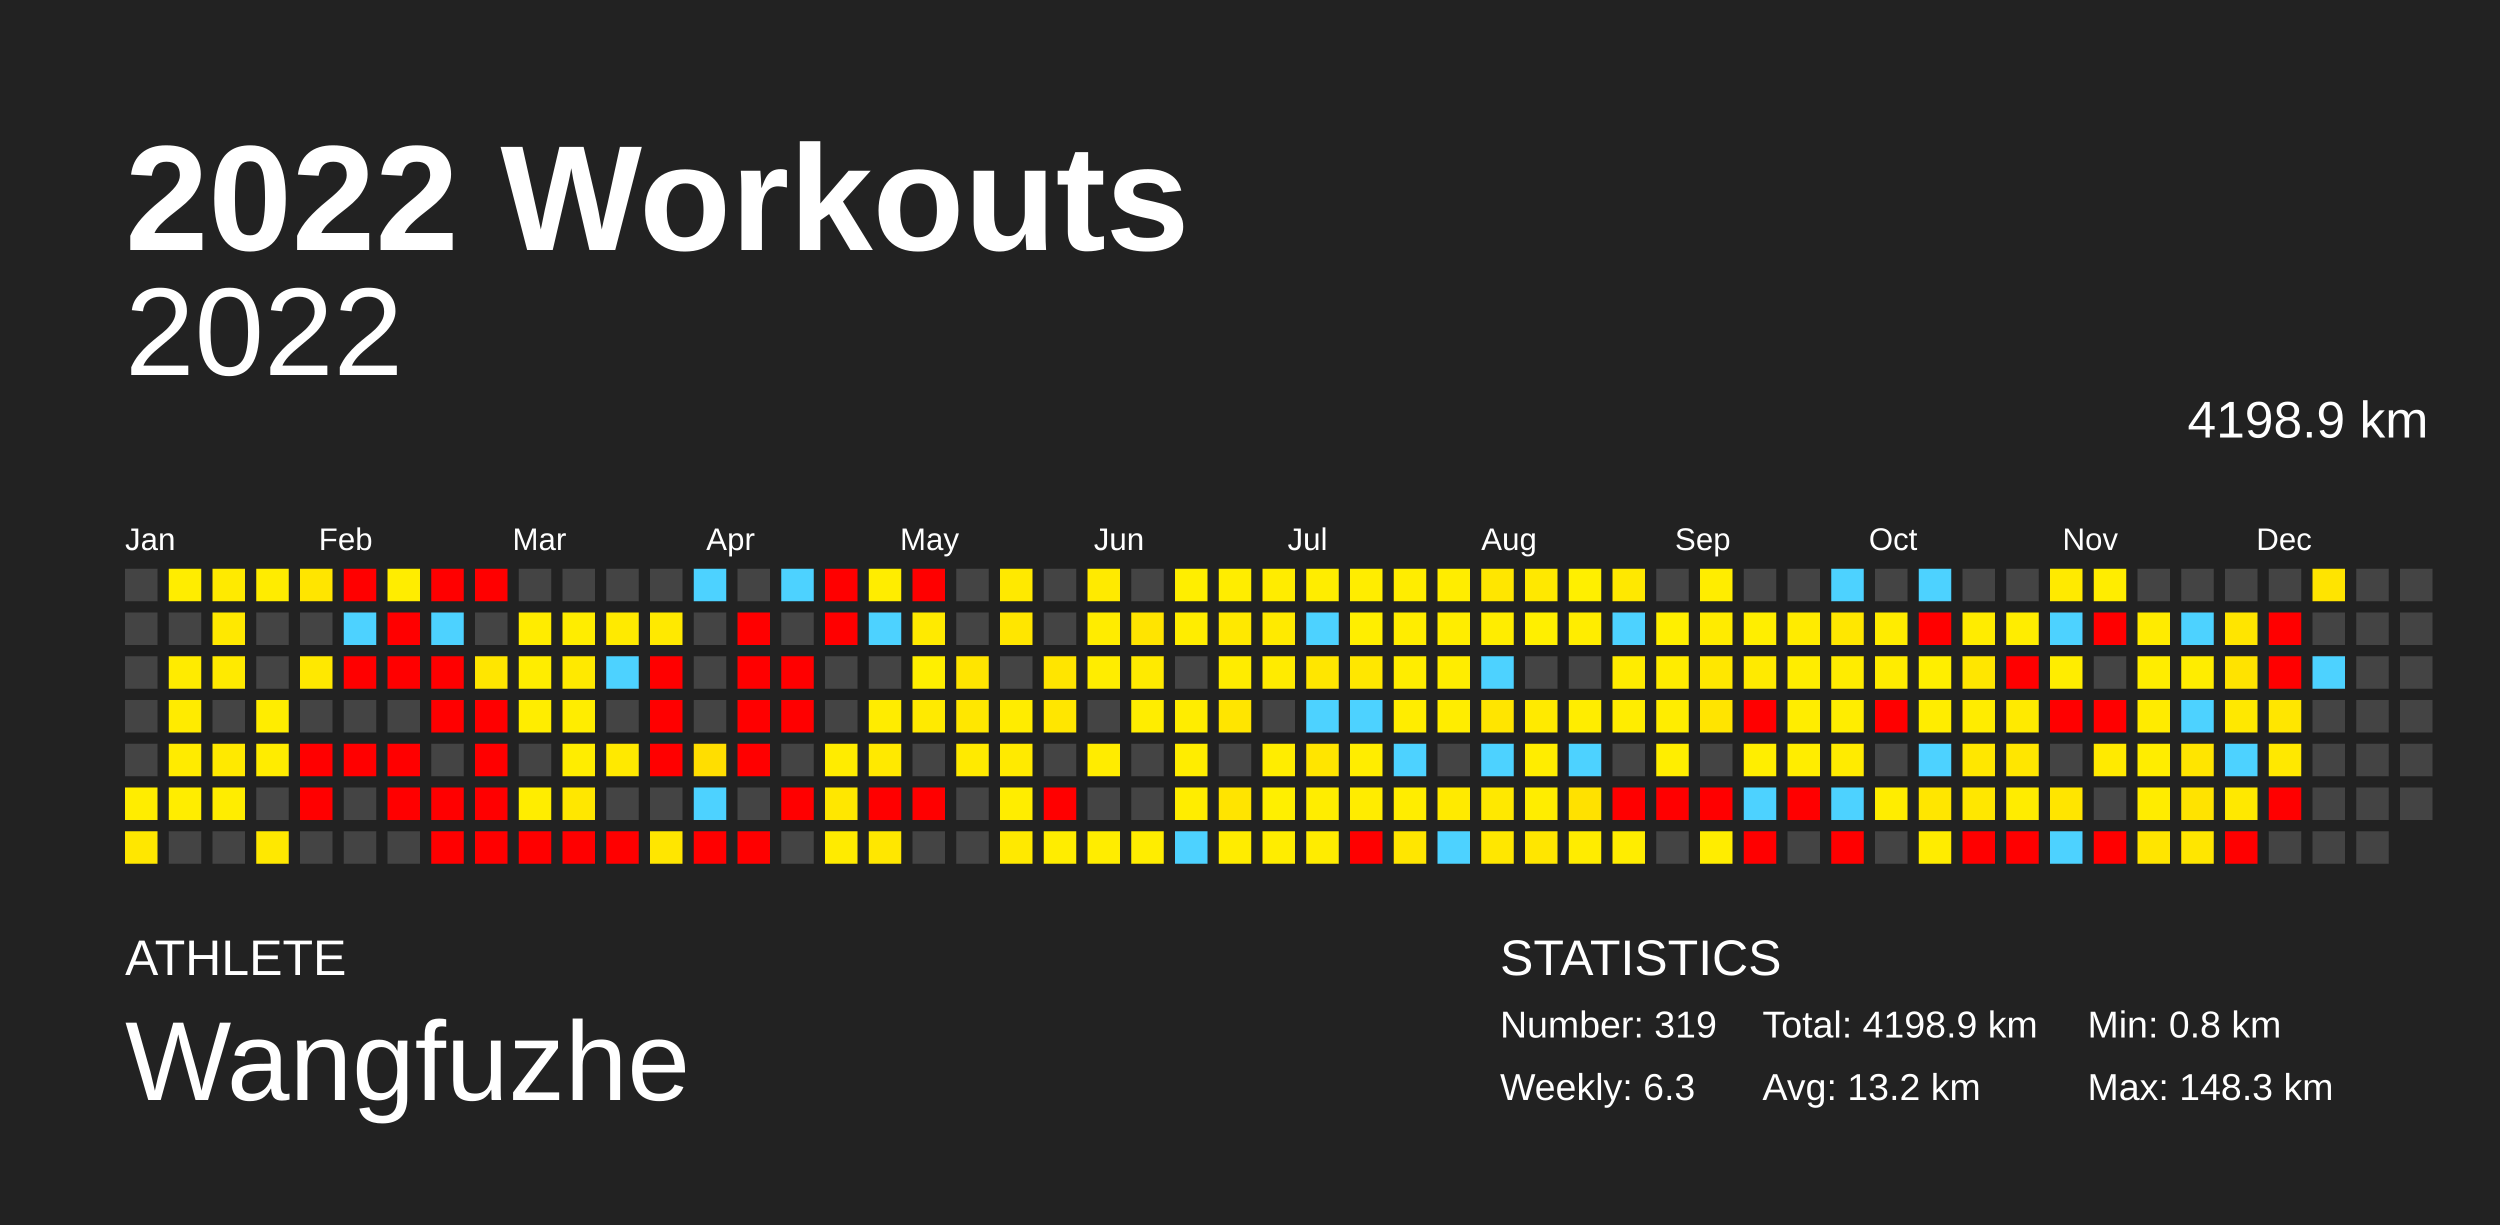
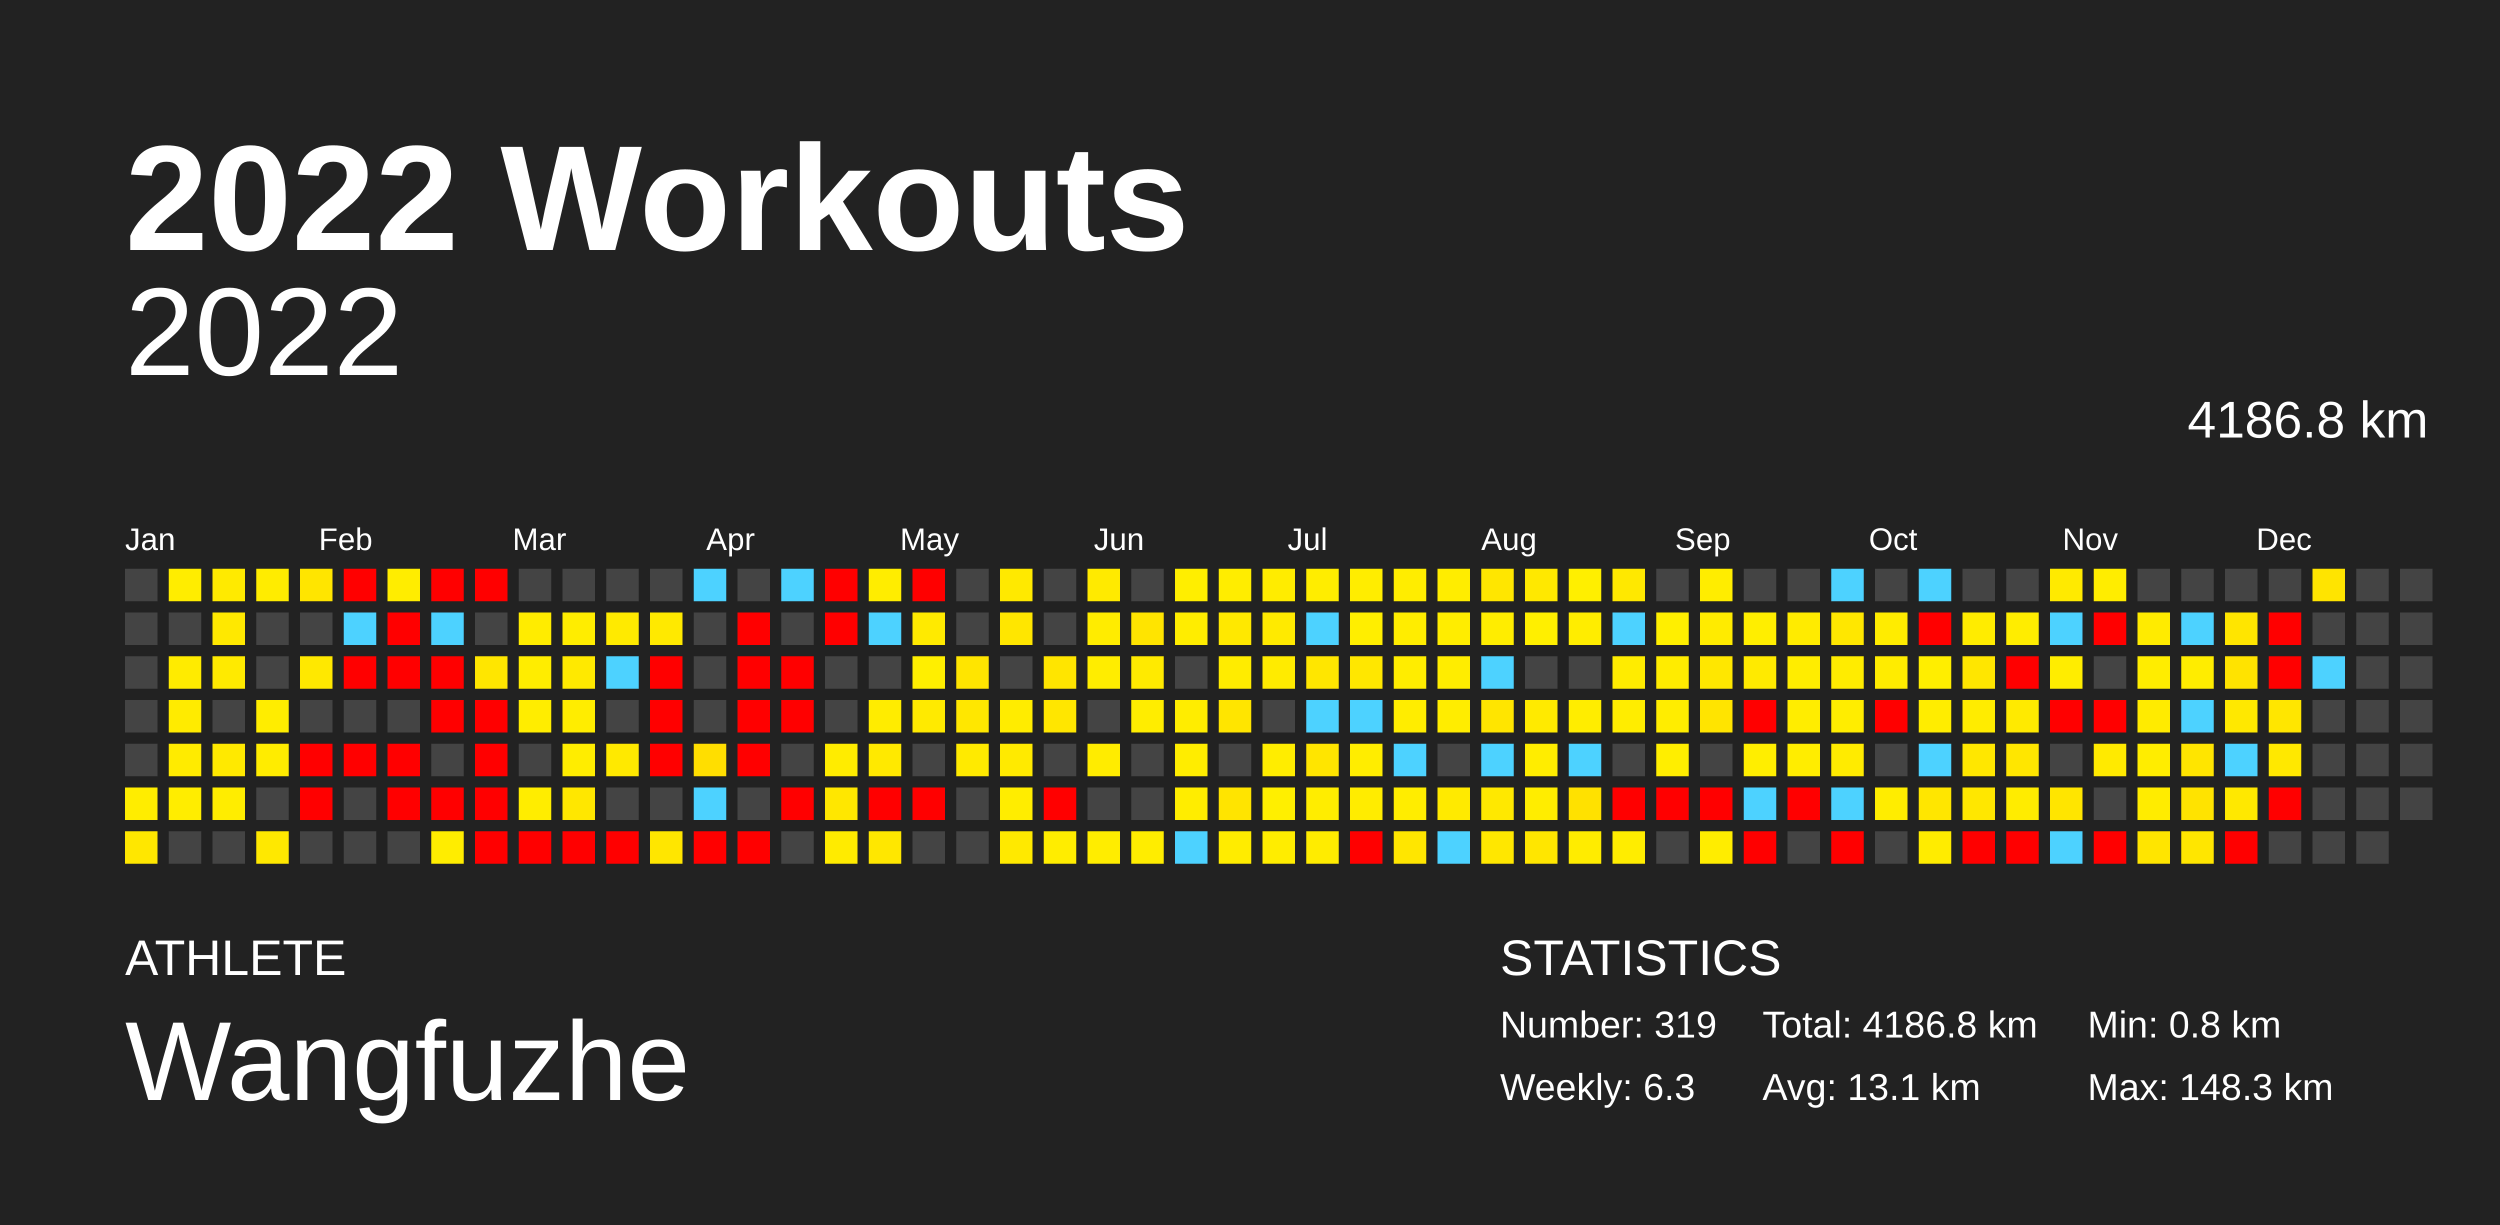
<svg xmlns="http://www.w3.org/2000/svg" baseProfile="full" height="98mm" version="1.1" viewBox="0,0,200,98" width="200mm">
  <defs />
  <rect fill="#222222" height="98" width="200" x="0" y="0" />
  <text fill="#FFFFFF" style="font-size:12px; font-family:Arial; font-weight:bold;" x="10" y="20">2022 Workouts</text>
  <text fill="#FFFFFF" style="font-size:4px; font-family:Arial" x="10" y="78">ATHLETE</text>
  <text fill="#FFFFFF" style="font-size:9px; font-family:Arial" x="10" y="88">Wangfuzhe</text>
  <text fill="#FFFFFF" style="font-size:4px; font-family:Arial" x="120" y="78">STATISTICS</text>
  <text fill="#FFFFFF" style="font-size:3px; font-family:Arial" x="120" y="83">Number: 319</text>
  <text fill="#FFFFFF" style="font-size:3px; font-family:Arial" x="120" y="88">Weekly: 6.3</text>
-   <text fill="#FFFFFF" style="font-size:3px; font-family:Arial" x="141" y="83">Total: 4198.9 km</text>
-   <text fill="#FFFFFF" style="font-size:3px; font-family:Arial" x="141" y="88">Avg: 13.2 km</text>
+   <text fill="#FFFFFF" style="font-size:3px; font-family:Arial" x="141" y="83">Total: 4186.8 km</text>
+   <text fill="#FFFFFF" style="font-size:3px; font-family:Arial" x="141" y="88">Avg: 13.1 km</text>
  <text fill="#FFFFFF" style="font-size:3px; font-family:Arial" x="167" y="83">Min: 0.8 km</text>
  <text fill="#FFFFFF" style="font-size:3px; font-family:Arial" x="167" y="88">Max: 148.3 km</text>
  <text alignment-baseline="hanging" fill="#FFFFFF" style="font-size:10.0px; font-family:Arial;" x="10" y="30">2022</text>
-   <text alignment-baseline="hanging" fill="#FFFFFF" style="font-size:4.125px; font-family:Arial;" x="175" y="35">4198.9 km</text>
+   <text alignment-baseline="hanging" fill="#FFFFFF" style="font-size:4.125px; font-family:Arial;" x="175" y="35">4186.8 km</text>
  <text fill="#FFFFFF" style="font-size:2.5px; font-family:Arial" x="10.0" y="44">Jan</text>
  <text fill="#FFFFFF" style="font-size:2.5px; font-family:Arial" x="25.5" y="44">Feb</text>
  <text fill="#FFFFFF" style="font-size:2.5px; font-family:Arial" x="41.0" y="44">Mar</text>
  <text fill="#FFFFFF" style="font-size:2.5px; font-family:Arial" x="56.5" y="44">Apr</text>
  <text fill="#FFFFFF" style="font-size:2.5px; font-family:Arial" x="72.0" y="44">May</text>
  <text fill="#FFFFFF" style="font-size:2.5px; font-family:Arial" x="87.5" y="44">Jun</text>
  <text fill="#FFFFFF" style="font-size:2.5px; font-family:Arial" x="103.0" y="44">Jul</text>
  <text fill="#FFFFFF" style="font-size:2.5px; font-family:Arial" x="118.5" y="44">Aug</text>
  <text fill="#FFFFFF" style="font-size:2.5px; font-family:Arial" x="134.0" y="44">Sep</text>
  <text fill="#FFFFFF" style="font-size:2.5px; font-family:Arial" x="149.5" y="44">Oct</text>
  <text fill="#FFFFFF" style="font-size:2.5px; font-family:Arial" x="165.0" y="44">Nov</text>
  <text fill="#FFFFFF" style="font-size:2.5px; font-family:Arial" x="180.5" y="44">Dec</text>
  <rect fill="#444444" height="2.6" width="2.6" x="10.0" y="45.5" />
  <rect fill="#444444" height="2.6" width="2.6" x="10.0" y="49.0" />
  <rect fill="#444444" height="2.6" width="2.6" x="10.0" y="52.5" />
  <rect fill="#444444" height="2.6" width="2.6" x="10.0" y="56.0" />
  <rect fill="#444444" height="2.6" width="2.6" x="10.0" y="59.5" />
  <rect fill="#ffed00" height="2.6" width="2.6" x="10.0" y="63.0" />
  <rect fill="#ffe700" height="2.6" width="2.6" x="10.0" y="66.5" />
  <rect fill="#ffed00" height="2.6" width="2.6" x="13.5" y="45.5" />
  <rect fill="#444444" height="2.6" width="2.6" x="13.5" y="49.0" />
  <rect fill="#ffeb00" height="2.6" width="2.6" x="13.5" y="52.5" />
  <rect fill="#ffeb00" height="2.6" width="2.6" x="13.5" y="56.0" />
  <rect fill="#ffeb00" height="2.6" width="2.6" x="13.5" y="59.5" />
  <rect fill="#ffed00" height="2.6" width="2.6" x="13.5" y="63.0" />
  <rect fill="#444444" height="2.6" width="2.6" x="13.5" y="66.5" />
  <rect fill="#ffea00" height="2.6" width="2.6" x="17.0" y="45.5" />
  <rect fill="#ffe800" height="2.6" width="2.6" x="17.0" y="49.0" />
  <rect fill="#ffea00" height="2.6" width="2.6" x="17.0" y="52.5" />
  <rect fill="#444444" height="2.6" width="2.6" x="17.0" y="56.0" />
  <rect fill="#ffe900" height="2.6" width="2.6" x="17.0" y="59.5" />
  <rect fill="#ffed00" height="2.6" width="2.6" x="17.0" y="63.0" />
  <rect fill="#444444" height="2.6" width="2.6" x="17.0" y="66.5" />
  <rect fill="#ffec00" height="2.6" width="2.6" x="20.5" y="45.5" />
  <rect fill="#444444" height="2.6" width="2.6" x="20.5" y="49.0" />
  <rect fill="#444444" height="2.6" width="2.6" x="20.5" y="52.5" />
  <rect fill="#ffed00" height="2.6" width="2.6" x="20.5" y="56.0" />
  <rect fill="#ffec00" height="2.6" width="2.6" x="20.5" y="59.5" />
  <rect fill="#444444" height="2.6" width="2.6" x="20.5" y="63.0" />
  <rect fill="#ffe800" height="2.6" width="2.6" x="20.5" y="66.5" />
  <rect fill="#ffe500" height="2.6" width="2.6" x="24.0" y="45.5" />
  <rect fill="#444444" height="2.6" width="2.6" x="24.0" y="49.0" />
  <rect fill="#ffe800" height="2.6" width="2.6" x="24.0" y="52.5" />
  <rect fill="#444444" height="2.6" width="2.6" x="24.0" y="56.0" />
  <rect fill="red" height="2.6" width="2.6" x="24.0" y="59.5" />
  <rect fill="red" height="2.6" width="2.6" x="24.0" y="63.0" />
  <rect fill="#444444" height="2.6" width="2.6" x="24.0" y="66.5" />
  <rect fill="red" height="2.6" width="2.6" x="27.5" y="45.5" />
  <rect fill="#4dd2ff" height="2.6" width="2.6" x="27.5" y="49.0" />
  <rect fill="red" height="2.6" width="2.6" x="27.5" y="52.5" />
  <rect fill="#444444" height="2.6" width="2.6" x="27.5" y="56.0" />
  <rect fill="red" height="2.6" width="2.6" x="27.5" y="59.5" />
  <rect fill="#444444" height="2.6" width="2.6" x="27.5" y="63.0" />
  <rect fill="#444444" height="2.6" width="2.6" x="27.5" y="66.5" />
  <rect fill="#ffed00" height="2.6" width="2.6" x="31.0" y="45.5" />
  <rect fill="red" height="2.6" width="2.6" x="31.0" y="49.0" />
  <rect fill="red" height="2.6" width="2.6" x="31.0" y="52.5" />
  <rect fill="#444444" height="2.6" width="2.6" x="31.0" y="56.0" />
  <rect fill="red" height="2.6" width="2.6" x="31.0" y="59.5" />
  <rect fill="red" height="2.6" width="2.6" x="31.0" y="63.0" />
  <rect fill="#444444" height="2.6" width="2.6" x="31.0" y="66.5" />
  <rect fill="red" height="2.6" width="2.6" x="34.5" y="45.5" />
  <rect fill="#4dd2ff" height="2.6" width="2.6" x="34.5" y="49.0" />
  <rect fill="red" height="2.6" width="2.6" x="34.5" y="52.5" />
  <rect fill="red" height="2.6" width="2.6" x="34.5" y="56.0" />
  <rect fill="#444444" height="2.6" width="2.6" x="34.5" y="59.5" />
  <rect fill="red" height="2.6" width="2.6" x="34.5" y="63.0" />
-   <rect fill="red" height="2.6" width="2.6" x="34.5" y="66.5" />
+   <rect fill="#ffed00" height="2.6" width="2.6" x="34.5" y="66.5" />
  <rect fill="red" height="2.6" width="2.6" x="38.0" y="45.5" />
  <rect fill="#444444" height="2.6" width="2.6" x="38.0" y="49.0" />
  <rect fill="#ffe600" height="2.6" width="2.6" x="38.0" y="52.5" />
  <rect fill="red" height="2.6" width="2.6" x="38.0" y="56.0" />
  <rect fill="red" height="2.6" width="2.6" x="38.0" y="59.5" />
  <rect fill="red" height="2.6" width="2.6" x="38.0" y="63.0" />
  <rect fill="red" height="2.6" width="2.6" x="38.0" y="66.5" />
  <rect fill="#444444" height="2.6" width="2.6" x="41.5" y="45.5" />
  <rect fill="#ffec00" height="2.6" width="2.6" x="41.5" y="49.0" />
  <rect fill="#ffed00" height="2.6" width="2.6" x="41.5" y="52.5" />
  <rect fill="#ffed00" height="2.6" width="2.6" x="41.5" y="56.0" />
  <rect fill="#444444" height="2.6" width="2.6" x="41.5" y="59.5" />
  <rect fill="#ffed00" height="2.6" width="2.6" x="41.5" y="63.0" />
  <rect fill="red" height="2.6" width="2.6" x="41.5" y="66.5" />
  <rect fill="#444444" height="2.6" width="2.6" x="45.0" y="45.5" />
  <rect fill="#ffed00" height="2.6" width="2.6" x="45.0" y="49.0" />
  <rect fill="#ffe900" height="2.6" width="2.6" x="45.0" y="52.5" />
  <rect fill="#ffed00" height="2.6" width="2.6" x="45.0" y="56.0" />
  <rect fill="#ffed00" height="2.6" width="2.6" x="45.0" y="59.5" />
  <rect fill="#ffe700" height="2.6" width="2.6" x="45.0" y="63.0" />
  <rect fill="red" height="2.6" width="2.6" x="45.0" y="66.5" />
  <rect fill="#444444" height="2.6" width="2.6" x="48.5" y="45.5" />
  <rect fill="#ffea00" height="2.6" width="2.6" x="48.5" y="49.0" />
  <rect fill="#4dd2ff" height="2.6" width="2.6" x="48.5" y="52.5" />
  <rect fill="#444444" height="2.6" width="2.6" x="48.5" y="56.0" />
  <rect fill="#ffe900" height="2.6" width="2.6" x="48.5" y="59.5" />
  <rect fill="#444444" height="2.6" width="2.6" x="48.5" y="63.0" />
  <rect fill="red" height="2.6" width="2.6" x="48.5" y="66.5" />
  <rect fill="#444444" height="2.6" width="2.6" x="52.0" y="45.5" />
  <rect fill="#ffe900" height="2.6" width="2.6" x="52.0" y="49.0" />
  <rect fill="red" height="2.6" width="2.6" x="52.0" y="52.5" />
  <rect fill="red" height="2.6" width="2.6" x="52.0" y="56.0" />
  <rect fill="red" height="2.6" width="2.6" x="52.0" y="59.5" />
  <rect fill="#444444" height="2.6" width="2.6" x="52.0" y="63.0" />
  <rect fill="#ffe600" height="2.6" width="2.6" x="52.0" y="66.5" />
  <rect fill="#4dd2ff" height="2.6" width="2.6" x="55.5" y="45.5" />
  <rect fill="#444444" height="2.6" width="2.6" x="55.5" y="49.0" />
  <rect fill="#444444" height="2.6" width="2.6" x="55.5" y="52.5" />
  <rect fill="#444444" height="2.6" width="2.6" x="55.5" y="56.0" />
  <rect fill="#ffde00" height="2.6" width="2.6" x="55.5" y="59.5" />
  <rect fill="#4dd2ff" height="2.6" width="2.6" x="55.5" y="63.0" />
  <rect fill="red" height="2.6" width="2.6" x="55.5" y="66.5" />
  <rect fill="#444444" height="2.6" width="2.6" x="59.0" y="45.5" />
  <rect fill="red" height="2.6" width="2.6" x="59.0" y="49.0" />
  <rect fill="red" height="2.6" width="2.6" x="59.0" y="52.5" />
  <rect fill="red" height="2.6" width="2.6" x="59.0" y="56.0" />
  <rect fill="red" height="2.6" width="2.6" x="59.0" y="59.5" />
  <rect fill="#444444" height="2.6" width="2.6" x="59.0" y="63.0" />
  <rect fill="red" height="2.6" width="2.6" x="59.0" y="66.5" />
  <rect fill="#4dd2ff" height="2.6" width="2.6" x="62.5" y="45.5" />
  <rect fill="#444444" height="2.6" width="2.6" x="62.5" y="49.0" />
  <rect fill="red" height="2.6" width="2.6" x="62.5" y="52.5" />
  <rect fill="red" height="2.6" width="2.6" x="62.5" y="56.0" />
  <rect fill="#444444" height="2.6" width="2.6" x="62.5" y="59.5" />
  <rect fill="red" height="2.6" width="2.6" x="62.5" y="63.0" />
  <rect fill="#444444" height="2.6" width="2.6" x="62.5" y="66.5" />
  <rect fill="red" height="2.6" width="2.6" x="66.0" y="45.5" />
  <rect fill="red" height="2.6" width="2.6" x="66.0" y="49.0" />
  <rect fill="#444444" height="2.6" width="2.6" x="66.0" y="52.5" />
  <rect fill="#444444" height="2.6" width="2.6" x="66.0" y="56.0" />
  <rect fill="#ffec00" height="2.6" width="2.6" x="66.0" y="59.5" />
  <rect fill="#ffe700" height="2.6" width="2.6" x="66.0" y="63.0" />
  <rect fill="#ffeb00" height="2.6" width="2.6" x="66.0" y="66.5" />
  <rect fill="#ffed00" height="2.6" width="2.6" x="69.5" y="45.5" />
  <rect fill="#4dd2ff" height="2.6" width="2.6" x="69.5" y="49.0" />
  <rect fill="#444444" height="2.6" width="2.6" x="69.5" y="52.5" />
  <rect fill="#ffec00" height="2.6" width="2.6" x="69.5" y="56.0" />
  <rect fill="#ffe900" height="2.6" width="2.6" x="69.5" y="59.5" />
  <rect fill="red" height="2.6" width="2.6" x="69.5" y="63.0" />
  <rect fill="#ffe700" height="2.6" width="2.6" x="69.5" y="66.5" />
  <rect fill="red" height="2.6" width="2.6" x="73.0" y="45.5" />
  <rect fill="#ffea00" height="2.6" width="2.6" x="73.0" y="49.0" />
  <rect fill="#ffef00" height="2.6" width="2.6" x="73.0" y="52.5" />
  <rect fill="#ffea00" height="2.6" width="2.6" x="73.0" y="56.0" />
  <rect fill="#444444" height="2.6" width="2.6" x="73.0" y="59.5" />
  <rect fill="red" height="2.6" width="2.6" x="73.0" y="63.0" />
  <rect fill="#444444" height="2.6" width="2.6" x="73.0" y="66.5" />
  <rect fill="#444444" height="2.6" width="2.6" x="76.5" y="45.5" />
  <rect fill="#444444" height="2.6" width="2.6" x="76.5" y="49.0" />
  <rect fill="#ffe500" height="2.6" width="2.6" x="76.5" y="52.5" />
  <rect fill="#ffe700" height="2.6" width="2.6" x="76.5" y="56.0" />
  <rect fill="#ffea00" height="2.6" width="2.6" x="76.5" y="59.5" />
  <rect fill="#444444" height="2.6" width="2.6" x="76.5" y="63.0" />
  <rect fill="#444444" height="2.6" width="2.6" x="76.5" y="66.5" />
  <rect fill="#ffe900" height="2.6" width="2.6" x="80.0" y="45.5" />
  <rect fill="#ffe600" height="2.6" width="2.6" x="80.0" y="49.0" />
  <rect fill="#444444" height="2.6" width="2.6" x="80.0" y="52.5" />
  <rect fill="#ffec00" height="2.6" width="2.6" x="80.0" y="56.0" />
  <rect fill="#ffea00" height="2.6" width="2.6" x="80.0" y="59.5" />
  <rect fill="#ffed00" height="2.6" width="2.6" x="80.0" y="63.0" />
  <rect fill="#ffe900" height="2.6" width="2.6" x="80.0" y="66.5" />
  <rect fill="#444444" height="2.6" width="2.6" x="83.5" y="45.5" />
  <rect fill="#444444" height="2.6" width="2.6" x="83.5" y="49.0" />
  <rect fill="#ffe500" height="2.6" width="2.6" x="83.5" y="52.5" />
  <rect fill="#ffe600" height="2.6" width="2.6" x="83.5" y="56.0" />
  <rect fill="#444444" height="2.6" width="2.6" x="83.5" y="59.5" />
  <rect fill="red" height="2.6" width="2.6" x="83.5" y="63.0" />
  <rect fill="#ffed00" height="2.6" width="2.6" x="83.5" y="66.5" />
  <rect fill="#ffea00" height="2.6" width="2.6" x="87.0" y="45.5" />
  <rect fill="#ffec00" height="2.6" width="2.6" x="87.0" y="49.0" />
  <rect fill="#ffed00" height="2.6" width="2.6" x="87.0" y="52.5" />
  <rect fill="#444444" height="2.6" width="2.6" x="87.0" y="56.0" />
  <rect fill="#ffec00" height="2.6" width="2.6" x="87.0" y="59.5" />
  <rect fill="#444444" height="2.6" width="2.6" x="87.0" y="63.0" />
  <rect fill="#ffed00" height="2.6" width="2.6" x="87.0" y="66.5" />
  <rect fill="#444444" height="2.6" width="2.6" x="90.5" y="45.5" />
  <rect fill="#ffe400" height="2.6" width="2.6" x="90.5" y="49.0" />
  <rect fill="#ffea00" height="2.6" width="2.6" x="90.5" y="52.5" />
  <rect fill="#ffed00" height="2.6" width="2.6" x="90.5" y="56.0" />
  <rect fill="#444444" height="2.6" width="2.6" x="90.5" y="59.5" />
  <rect fill="#444444" height="2.6" width="2.6" x="90.5" y="63.0" />
  <rect fill="#ffed00" height="2.6" width="2.6" x="90.5" y="66.5" />
  <rect fill="#ffee00" height="2.6" width="2.6" x="94.0" y="45.5" />
  <rect fill="#ffed00" height="2.6" width="2.6" x="94.0" y="49.0" />
  <rect fill="#444444" height="2.6" width="2.6" x="94.0" y="52.5" />
  <rect fill="#ffed00" height="2.6" width="2.6" x="94.0" y="56.0" />
  <rect fill="#ffed00" height="2.6" width="2.6" x="94.0" y="59.5" />
  <rect fill="#ffed00" height="2.6" width="2.6" x="94.0" y="63.0" />
  <rect fill="#4dd2ff" height="2.6" width="2.6" x="94.0" y="66.5" />
  <rect fill="#ffed00" height="2.6" width="2.6" x="97.5" y="45.5" />
  <rect fill="#ffe800" height="2.6" width="2.6" x="97.5" y="49.0" />
  <rect fill="#ffec00" height="2.6" width="2.6" x="97.5" y="52.5" />
  <rect fill="#ffe500" height="2.6" width="2.6" x="97.5" y="56.0" />
  <rect fill="#444444" height="2.6" width="2.6" x="97.5" y="59.5" />
  <rect fill="#ffe400" height="2.6" width="2.6" x="97.5" y="63.0" />
  <rect fill="#ffec00" height="2.6" width="2.6" x="97.5" y="66.5" />
  <rect fill="#ffec00" height="2.6" width="2.6" x="101.0" y="45.5" />
  <rect fill="#ffea00" height="2.6" width="2.6" x="101.0" y="49.0" />
  <rect fill="#ffeb00" height="2.6" width="2.6" x="101.0" y="52.5" />
  <rect fill="#444444" height="2.6" width="2.6" x="101.0" y="56.0" />
  <rect fill="#ffed00" height="2.6" width="2.6" x="101.0" y="59.5" />
  <rect fill="#ffef00" height="2.6" width="2.6" x="101.0" y="63.0" />
  <rect fill="#ffed00" height="2.6" width="2.6" x="101.0" y="66.5" />
  <rect fill="#ffed00" height="2.6" width="2.6" x="104.5" y="45.5" />
  <rect fill="#4dd2ff" height="2.6" width="2.6" x="104.5" y="49.0" />
  <rect fill="#ffe600" height="2.6" width="2.6" x="104.5" y="52.5" />
  <rect fill="#4dd2ff" height="2.6" width="2.6" x="104.5" y="56.0" />
  <rect fill="#ffe500" height="2.6" width="2.6" x="104.5" y="59.5" />
  <rect fill="#ffed00" height="2.6" width="2.6" x="104.5" y="63.0" />
  <rect fill="#ffec00" height="2.6" width="2.6" x="104.5" y="66.5" />
  <rect fill="#ffed00" height="2.6" width="2.6" x="108.0" y="45.5" />
  <rect fill="#ffee00" height="2.6" width="2.6" x="108.0" y="49.0" />
  <rect fill="#ffe700" height="2.6" width="2.6" x="108.0" y="52.5" />
  <rect fill="#4dd2ff" height="2.6" width="2.6" x="108.0" y="56.0" />
  <rect fill="#ffed00" height="2.6" width="2.6" x="108.0" y="59.5" />
  <rect fill="#ffec00" height="2.6" width="2.6" x="108.0" y="63.0" />
  <rect fill="red" height="2.6" width="2.6" x="108.0" y="66.5" />
  <rect fill="#ffed00" height="2.6" width="2.6" x="111.5" y="45.5" />
  <rect fill="#ffed00" height="2.6" width="2.6" x="111.5" y="49.0" />
  <rect fill="#ffed00" height="2.6" width="2.6" x="111.5" y="52.5" />
  <rect fill="#ffed00" height="2.6" width="2.6" x="111.5" y="56.0" />
  <rect fill="#4dd2ff" height="2.6" width="2.6" x="111.5" y="59.5" />
  <rect fill="#ffed00" height="2.6" width="2.6" x="111.5" y="63.0" />
  <rect fill="#ffe600" height="2.6" width="2.6" x="111.5" y="66.5" />
  <rect fill="#ffed00" height="2.6" width="2.6" x="115.0" y="45.5" />
  <rect fill="#ffed00" height="2.6" width="2.6" x="115.0" y="49.0" />
  <rect fill="#ffed00" height="2.6" width="2.6" x="115.0" y="52.5" />
  <rect fill="#ffed00" height="2.6" width="2.6" x="115.0" y="56.0" />
  <rect fill="#444444" height="2.6" width="2.6" x="115.0" y="59.5" />
  <rect fill="#ffea00" height="2.6" width="2.6" x="115.0" y="63.0" />
  <rect fill="#4dd2ff" height="2.6" width="2.6" x="115.0" y="66.5" />
  <rect fill="#ffe600" height="2.6" width="2.6" x="118.5" y="45.5" />
  <rect fill="#ffed00" height="2.6" width="2.6" x="118.5" y="49.0" />
  <rect fill="#4dd2ff" height="2.6" width="2.6" x="118.5" y="52.5" />
  <rect fill="#ffe500" height="2.6" width="2.6" x="118.5" y="56.0" />
  <rect fill="#4dd2ff" height="2.6" width="2.6" x="118.5" y="59.5" />
  <rect fill="#ffe800" height="2.6" width="2.6" x="118.5" y="63.0" />
  <rect fill="#ffe700" height="2.6" width="2.6" x="118.5" y="66.5" />
  <rect fill="#ffe800" height="2.6" width="2.6" x="122.0" y="45.5" />
  <rect fill="#ffef00" height="2.6" width="2.6" x="122.0" y="49.0" />
  <rect fill="#444444" height="2.6" width="2.6" x="122.0" y="52.5" />
  <rect fill="#ffea00" height="2.6" width="2.6" x="122.0" y="56.0" />
  <rect fill="#ffed00" height="2.6" width="2.6" x="122.0" y="59.5" />
  <rect fill="#ffed00" height="2.6" width="2.6" x="122.0" y="63.0" />
  <rect fill="#ffe600" height="2.6" width="2.6" x="122.0" y="66.5" />
  <rect fill="#ffef00" height="2.6" width="2.6" x="125.5" y="45.5" />
  <rect fill="#ffed00" height="2.6" width="2.6" x="125.5" y="49.0" />
  <rect fill="#444444" height="2.6" width="2.6" x="125.5" y="52.5" />
  <rect fill="#ffed00" height="2.6" width="2.6" x="125.5" y="56.0" />
  <rect fill="#4dd2ff" height="2.6" width="2.6" x="125.5" y="59.5" />
  <rect fill="#ffe100" height="2.6" width="2.6" x="125.5" y="63.0" />
  <rect fill="#ffec00" height="2.6" width="2.6" x="125.5" y="66.5" />
  <rect fill="#ffe800" height="2.6" width="2.6" x="129.0" y="45.5" />
  <rect fill="#4dd2ff" height="2.6" width="2.6" x="129.0" y="49.0" />
  <rect fill="#ffec00" height="2.6" width="2.6" x="129.0" y="52.5" />
  <rect fill="#ffed00" height="2.6" width="2.6" x="129.0" y="56.0" />
  <rect fill="#444444" height="2.6" width="2.6" x="129.0" y="59.5" />
  <rect fill="red" height="2.6" width="2.6" x="129.0" y="63.0" />
  <rect fill="#ffed00" height="2.6" width="2.6" x="129.0" y="66.5" />
  <rect fill="#444444" height="2.6" width="2.6" x="132.5" y="45.5" />
  <rect fill="#ffef00" height="2.6" width="2.6" x="132.5" y="49.0" />
  <rect fill="#ffec00" height="2.6" width="2.6" x="132.5" y="52.5" />
  <rect fill="#ffed00" height="2.6" width="2.6" x="132.5" y="56.0" />
  <rect fill="#ffee00" height="2.6" width="2.6" x="132.5" y="59.5" />
  <rect fill="red" height="2.6" width="2.6" x="132.5" y="63.0" />
  <rect fill="#444444" height="2.6" width="2.6" x="132.5" y="66.5" />
  <rect fill="#ffed00" height="2.6" width="2.6" x="136.0" y="45.5" />
  <rect fill="#ffeb00" height="2.6" width="2.6" x="136.0" y="49.0" />
  <rect fill="#ffe700" height="2.6" width="2.6" x="136.0" y="52.5" />
  <rect fill="#ffe400" height="2.6" width="2.6" x="136.0" y="56.0" />
  <rect fill="#444444" height="2.6" width="2.6" x="136.0" y="59.5" />
  <rect fill="red" height="2.6" width="2.6" x="136.0" y="63.0" />
  <rect fill="#ffed00" height="2.6" width="2.6" x="136.0" y="66.5" />
  <rect fill="#444444" height="2.6" width="2.6" x="139.5" y="45.5" />
  <rect fill="#ffee00" height="2.6" width="2.6" x="139.5" y="49.0" />
  <rect fill="#ffea00" height="2.6" width="2.6" x="139.5" y="52.5" />
  <rect fill="red" height="2.6" width="2.6" x="139.5" y="56.0" />
  <rect fill="#ffee00" height="2.6" width="2.6" x="139.5" y="59.5" />
  <rect fill="#4dd2ff" height="2.6" width="2.6" x="139.5" y="63.0" />
  <rect fill="red" height="2.6" width="2.6" x="139.5" y="66.5" />
  <rect fill="#444444" height="2.6" width="2.6" x="143.0" y="45.5" />
  <rect fill="#ffeb00" height="2.6" width="2.6" x="143.0" y="49.0" />
  <rect fill="#ffed00" height="2.6" width="2.6" x="143.0" y="52.5" />
  <rect fill="#ffed00" height="2.6" width="2.6" x="143.0" y="56.0" />
  <rect fill="#ffed00" height="2.6" width="2.6" x="143.0" y="59.5" />
  <rect fill="red" height="2.6" width="2.6" x="143.0" y="63.0" />
  <rect fill="#444444" height="2.6" width="2.6" x="143.0" y="66.5" />
  <rect fill="#4dd2ff" height="2.6" width="2.6" x="146.5" y="45.5" />
  <rect fill="#ffe700" height="2.6" width="2.6" x="146.5" y="49.0" />
  <rect fill="#ffec00" height="2.6" width="2.6" x="146.5" y="52.5" />
  <rect fill="#ffed00" height="2.6" width="2.6" x="146.5" y="56.0" />
  <rect fill="#ffeb00" height="2.6" width="2.6" x="146.5" y="59.5" />
  <rect fill="#4dd2ff" height="2.6" width="2.6" x="146.5" y="63.0" />
  <rect fill="red" height="2.6" width="2.6" x="146.5" y="66.5" />
  <rect fill="#444444" height="2.6" width="2.6" x="150.0" y="45.5" />
  <rect fill="#ffec00" height="2.6" width="2.6" x="150.0" y="49.0" />
  <rect fill="#ffec00" height="2.6" width="2.6" x="150.0" y="52.5" />
  <rect fill="red" height="2.6" width="2.6" x="150.0" y="56.0" />
  <rect fill="#444444" height="2.6" width="2.6" x="150.0" y="59.5" />
  <rect fill="#ffed00" height="2.6" width="2.6" x="150.0" y="63.0" />
  <rect fill="#444444" height="2.6" width="2.6" x="150.0" y="66.5" />
  <rect fill="#4dd2ff" height="2.6" width="2.6" x="153.5" y="45.5" />
  <rect fill="red" height="2.6" width="2.6" x="153.5" y="49.0" />
  <rect fill="#ffee00" height="2.6" width="2.6" x="153.5" y="52.5" />
  <rect fill="#ffed00" height="2.6" width="2.6" x="153.5" y="56.0" />
  <rect fill="#4dd2ff" height="2.6" width="2.6" x="153.5" y="59.5" />
  <rect fill="#ffe600" height="2.6" width="2.6" x="153.5" y="63.0" />
  <rect fill="#ffec00" height="2.6" width="2.6" x="153.5" y="66.5" />
  <rect fill="#444444" height="2.6" width="2.6" x="157.0" y="45.5" />
  <rect fill="#ffec00" height="2.6" width="2.6" x="157.0" y="49.0" />
  <rect fill="#ffe600" height="2.6" width="2.6" x="157.0" y="52.5" />
  <rect fill="#ffec00" height="2.6" width="2.6" x="157.0" y="56.0" />
  <rect fill="#ffe700" height="2.6" width="2.6" x="157.0" y="59.5" />
  <rect fill="#ffe700" height="2.6" width="2.6" x="157.0" y="63.0" />
  <rect fill="red" height="2.6" width="2.6" x="157.0" y="66.5" />
  <rect fill="#444444" height="2.6" width="2.6" x="160.5" y="45.5" />
  <rect fill="#ffed00" height="2.6" width="2.6" x="160.5" y="49.0" />
  <rect fill="red" height="2.6" width="2.6" x="160.5" y="52.5" />
  <rect fill="#ffea00" height="2.6" width="2.6" x="160.5" y="56.0" />
  <rect fill="#ffe600" height="2.6" width="2.6" x="160.5" y="59.5" />
  <rect fill="#ffec00" height="2.6" width="2.6" x="160.5" y="63.0" />
  <rect fill="red" height="2.6" width="2.6" x="160.5" y="66.5" />
  <rect fill="#ffea00" height="2.6" width="2.6" x="164.0" y="45.5" />
  <rect fill="#4dd2ff" height="2.6" width="2.6" x="164.0" y="49.0" />
  <rect fill="#ffed00" height="2.6" width="2.6" x="164.0" y="52.5" />
  <rect fill="red" height="2.6" width="2.6" x="164.0" y="56.0" />
  <rect fill="#444444" height="2.6" width="2.6" x="164.0" y="59.5" />
  <rect fill="#ffe500" height="2.6" width="2.6" x="164.0" y="63.0" />
  <rect fill="#4dd2ff" height="2.6" width="2.6" x="164.0" y="66.5" />
  <rect fill="#ffed00" height="2.6" width="2.6" x="167.5" y="45.5" />
  <rect fill="red" height="2.6" width="2.6" x="167.5" y="49.0" />
  <rect fill="#444444" height="2.6" width="2.6" x="167.5" y="52.5" />
  <rect fill="red" height="2.6" width="2.6" x="167.5" y="56.0" />
  <rect fill="#ffea00" height="2.6" width="2.6" x="167.5" y="59.5" />
  <rect fill="#444444" height="2.6" width="2.6" x="167.5" y="63.0" />
  <rect fill="red" height="2.6" width="2.6" x="167.5" y="66.5" />
  <rect fill="#444444" height="2.6" width="2.6" x="171.0" y="45.5" />
  <rect fill="#ffeb00" height="2.6" width="2.6" x="171.0" y="49.0" />
  <rect fill="#ffed00" height="2.6" width="2.6" x="171.0" y="52.5" />
  <rect fill="#ffeb00" height="2.6" width="2.6" x="171.0" y="56.0" />
  <rect fill="#ffed00" height="2.6" width="2.6" x="171.0" y="59.5" />
  <rect fill="#ffec00" height="2.6" width="2.6" x="171.0" y="63.0" />
  <rect fill="#ffe500" height="2.6" width="2.6" x="171.0" y="66.5" />
  <rect fill="#444444" height="2.6" width="2.6" x="174.5" y="45.5" />
  <rect fill="#4dd2ff" height="2.6" width="2.6" x="174.5" y="49.0" />
  <rect fill="#ffed00" height="2.6" width="2.6" x="174.5" y="52.5" />
  <rect fill="#4dd2ff" height="2.6" width="2.6" x="174.5" y="56.0" />
  <rect fill="#ffe500" height="2.6" width="2.6" x="174.5" y="59.5" />
  <rect fill="#ffe300" height="2.6" width="2.6" x="174.5" y="63.0" />
  <rect fill="#ffe600" height="2.6" width="2.6" x="174.5" y="66.5" />
  <rect fill="#444444" height="2.6" width="2.6" x="178.0" y="45.5" />
  <rect fill="#ffe500" height="2.6" width="2.6" x="178.0" y="49.0" />
  <rect fill="#ffe300" height="2.6" width="2.6" x="178.0" y="52.5" />
  <rect fill="#ffe800" height="2.6" width="2.6" x="178.0" y="56.0" />
  <rect fill="#4dd2ff" height="2.6" width="2.6" x="178.0" y="59.5" />
  <rect fill="#ffe800" height="2.6" width="2.6" x="178.0" y="63.0" />
  <rect fill="red" height="2.6" width="2.6" x="178.0" y="66.5" />
  <rect fill="#444444" height="2.6" width="2.6" x="181.5" y="45.5" />
  <rect fill="red" height="2.6" width="2.6" x="181.5" y="49.0" />
  <rect fill="red" height="2.6" width="2.6" x="181.5" y="52.5" />
  <rect fill="#ffe600" height="2.6" width="2.6" x="181.5" y="56.0" />
  <rect fill="#ffe800" height="2.6" width="2.6" x="181.5" y="59.5" />
  <rect fill="red" height="2.6" width="2.6" x="181.5" y="63.0" />
  <rect fill="#444444" height="2.6" width="2.6" x="181.5" y="66.5" />
  <rect fill="#ffe400" height="2.6" width="2.6" x="185.0" y="45.5" />
  <rect fill="#444444" height="2.6" width="2.6" x="185.0" y="49.0" />
  <rect fill="#4dd2ff" height="2.6" width="2.6" x="185.0" y="52.5" />
  <rect fill="#444444" height="2.6" width="2.6" x="185.0" y="56.0" />
  <rect fill="#444444" height="2.6" width="2.6" x="185.0" y="59.5" />
  <rect fill="#444444" height="2.6" width="2.6" x="185.0" y="63.0" />
  <rect fill="#444444" height="2.6" width="2.6" x="185.0" y="66.5" />
  <rect fill="#444444" height="2.6" width="2.6" x="188.5" y="45.5" />
  <rect fill="#444444" height="2.6" width="2.6" x="188.5" y="49.0" />
  <rect fill="#444444" height="2.6" width="2.6" x="188.5" y="52.5" />
  <rect fill="#444444" height="2.6" width="2.6" x="188.5" y="56.0" />
  <rect fill="#444444" height="2.6" width="2.6" x="188.5" y="59.5" />
  <rect fill="#444444" height="2.6" width="2.6" x="188.5" y="63.0" />
  <rect fill="#444444" height="2.6" width="2.6" x="188.5" y="66.5" />
  <rect fill="#444444" height="2.6" width="2.6" x="192.0" y="45.5" />
  <rect fill="#444444" height="2.6" width="2.6" x="192.0" y="49.0" />
  <rect fill="#444444" height="2.6" width="2.6" x="192.0" y="52.5" />
  <rect fill="#444444" height="2.6" width="2.6" x="192.0" y="56.0" />
  <rect fill="#444444" height="2.6" width="2.6" x="192.0" y="59.5" />
  <rect fill="#444444" height="2.6" width="2.6" x="192.0" y="63.0" />
</svg>
